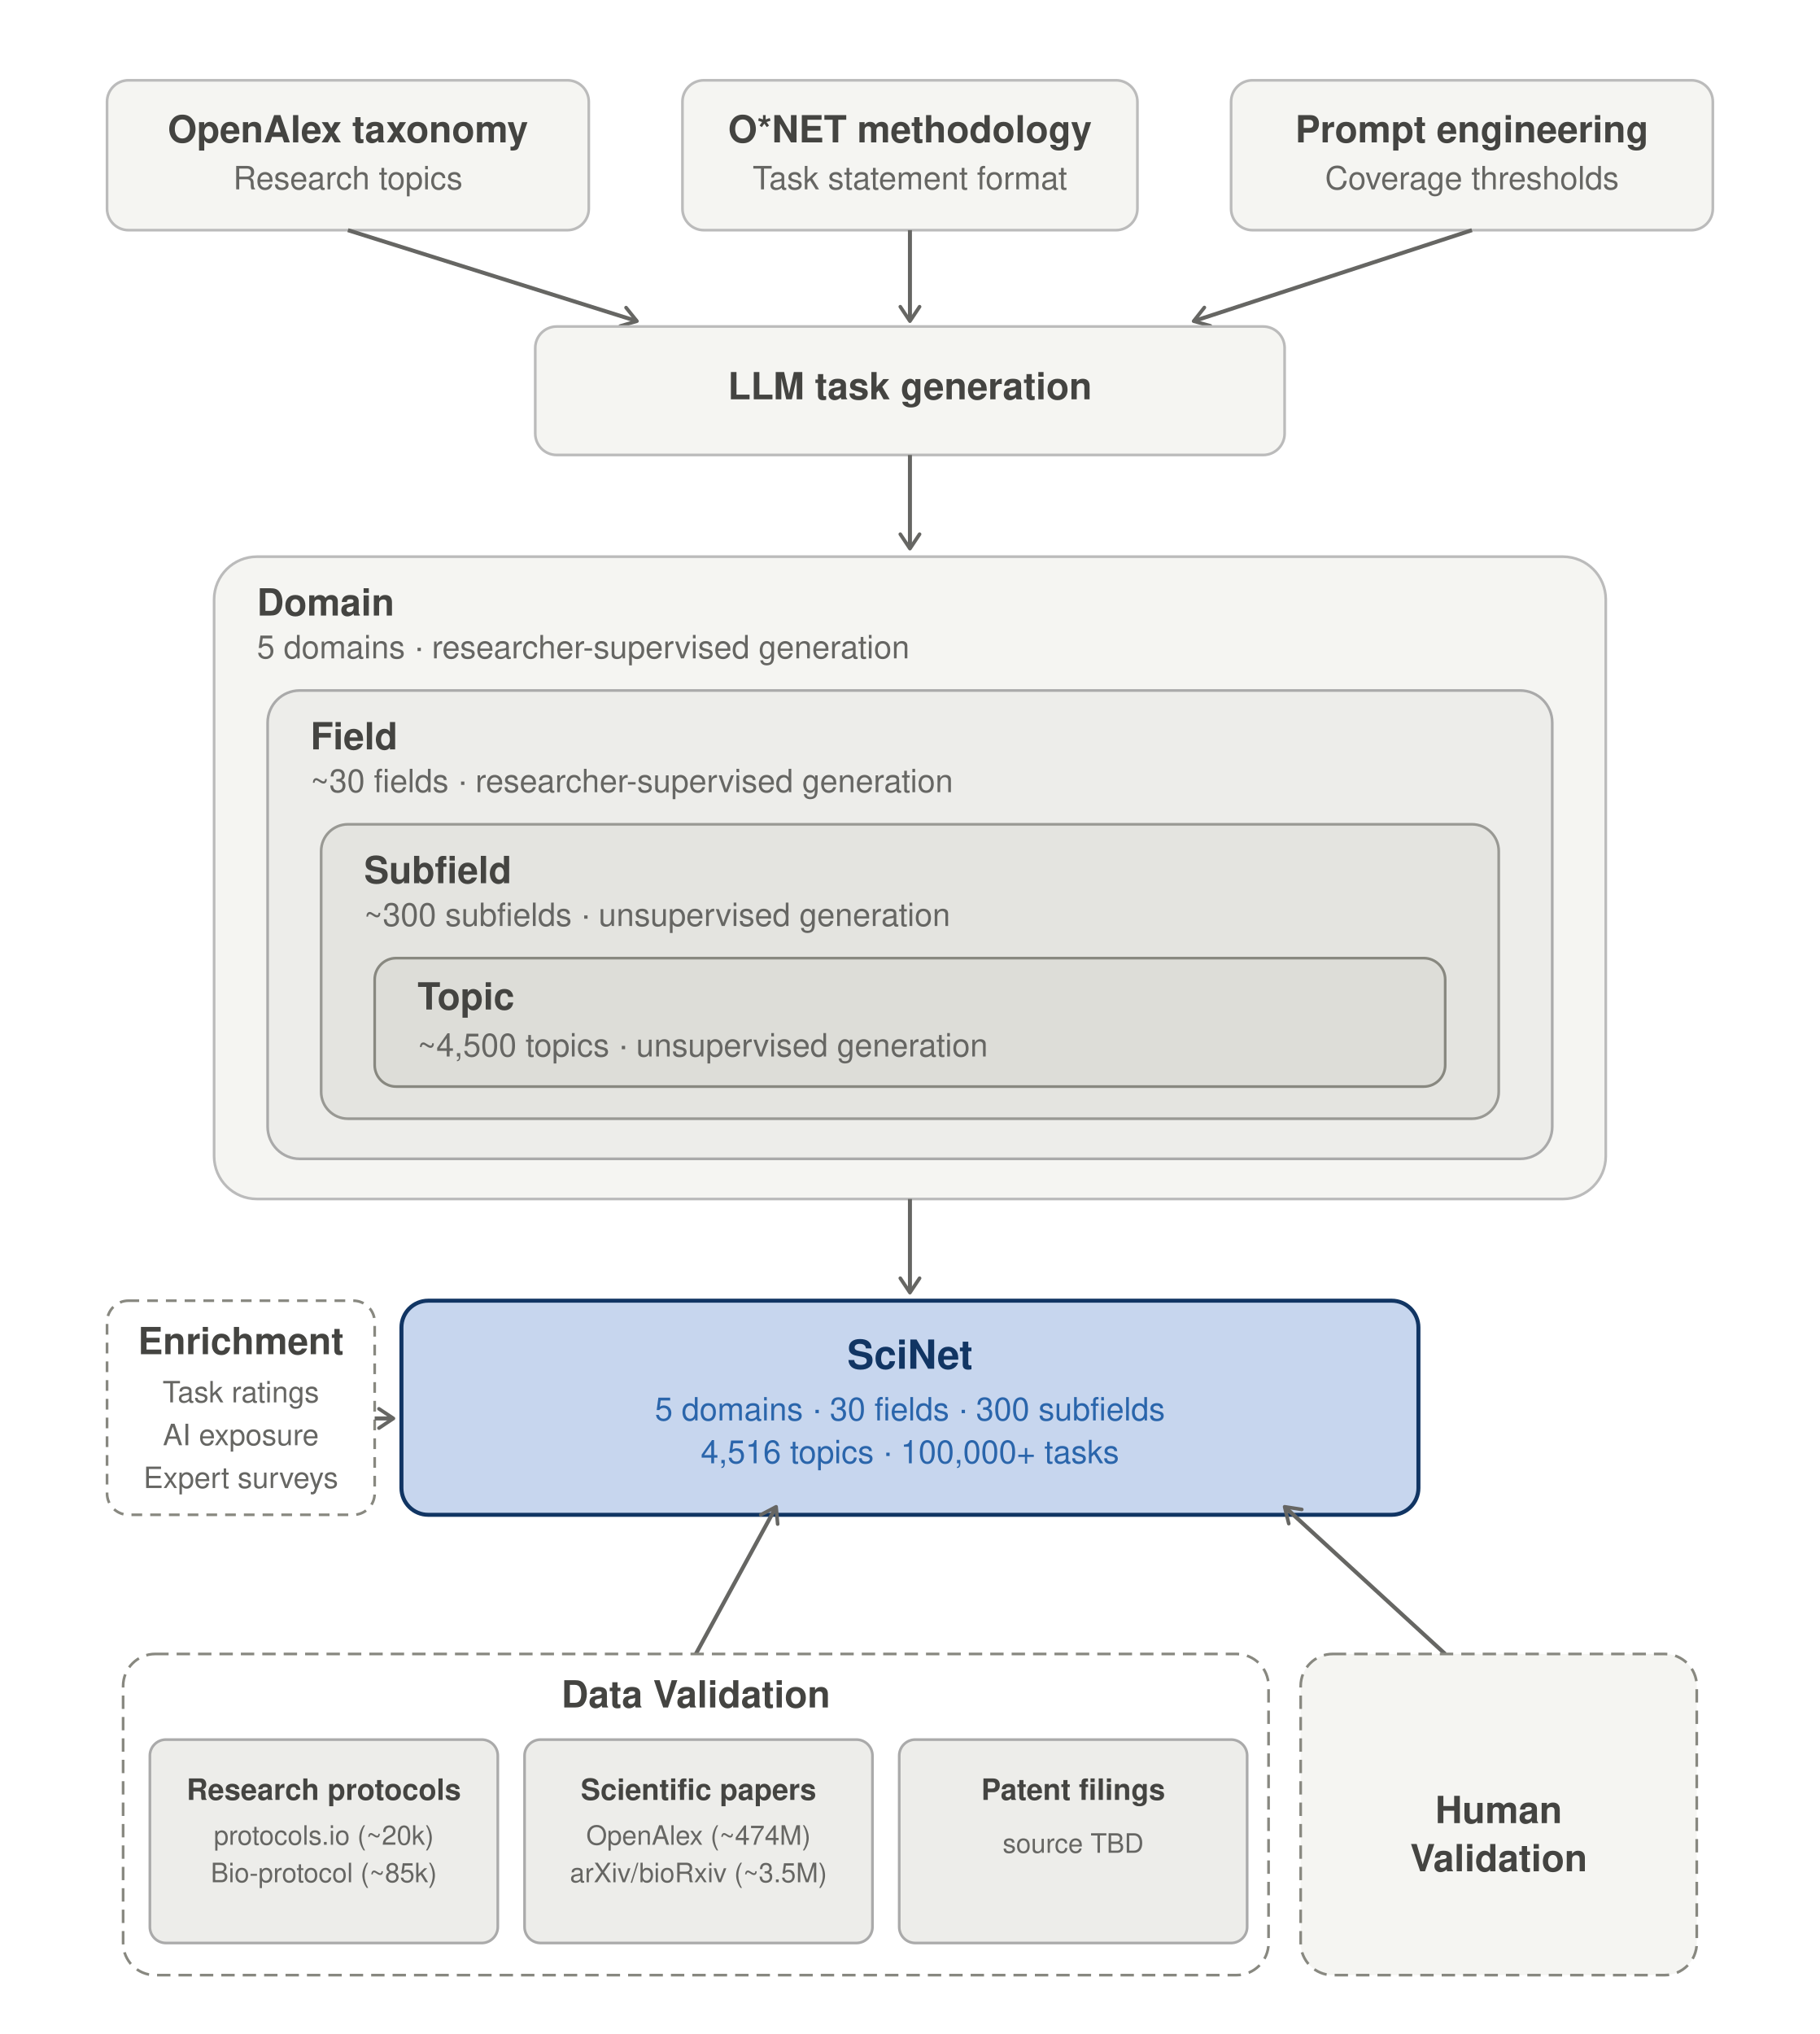
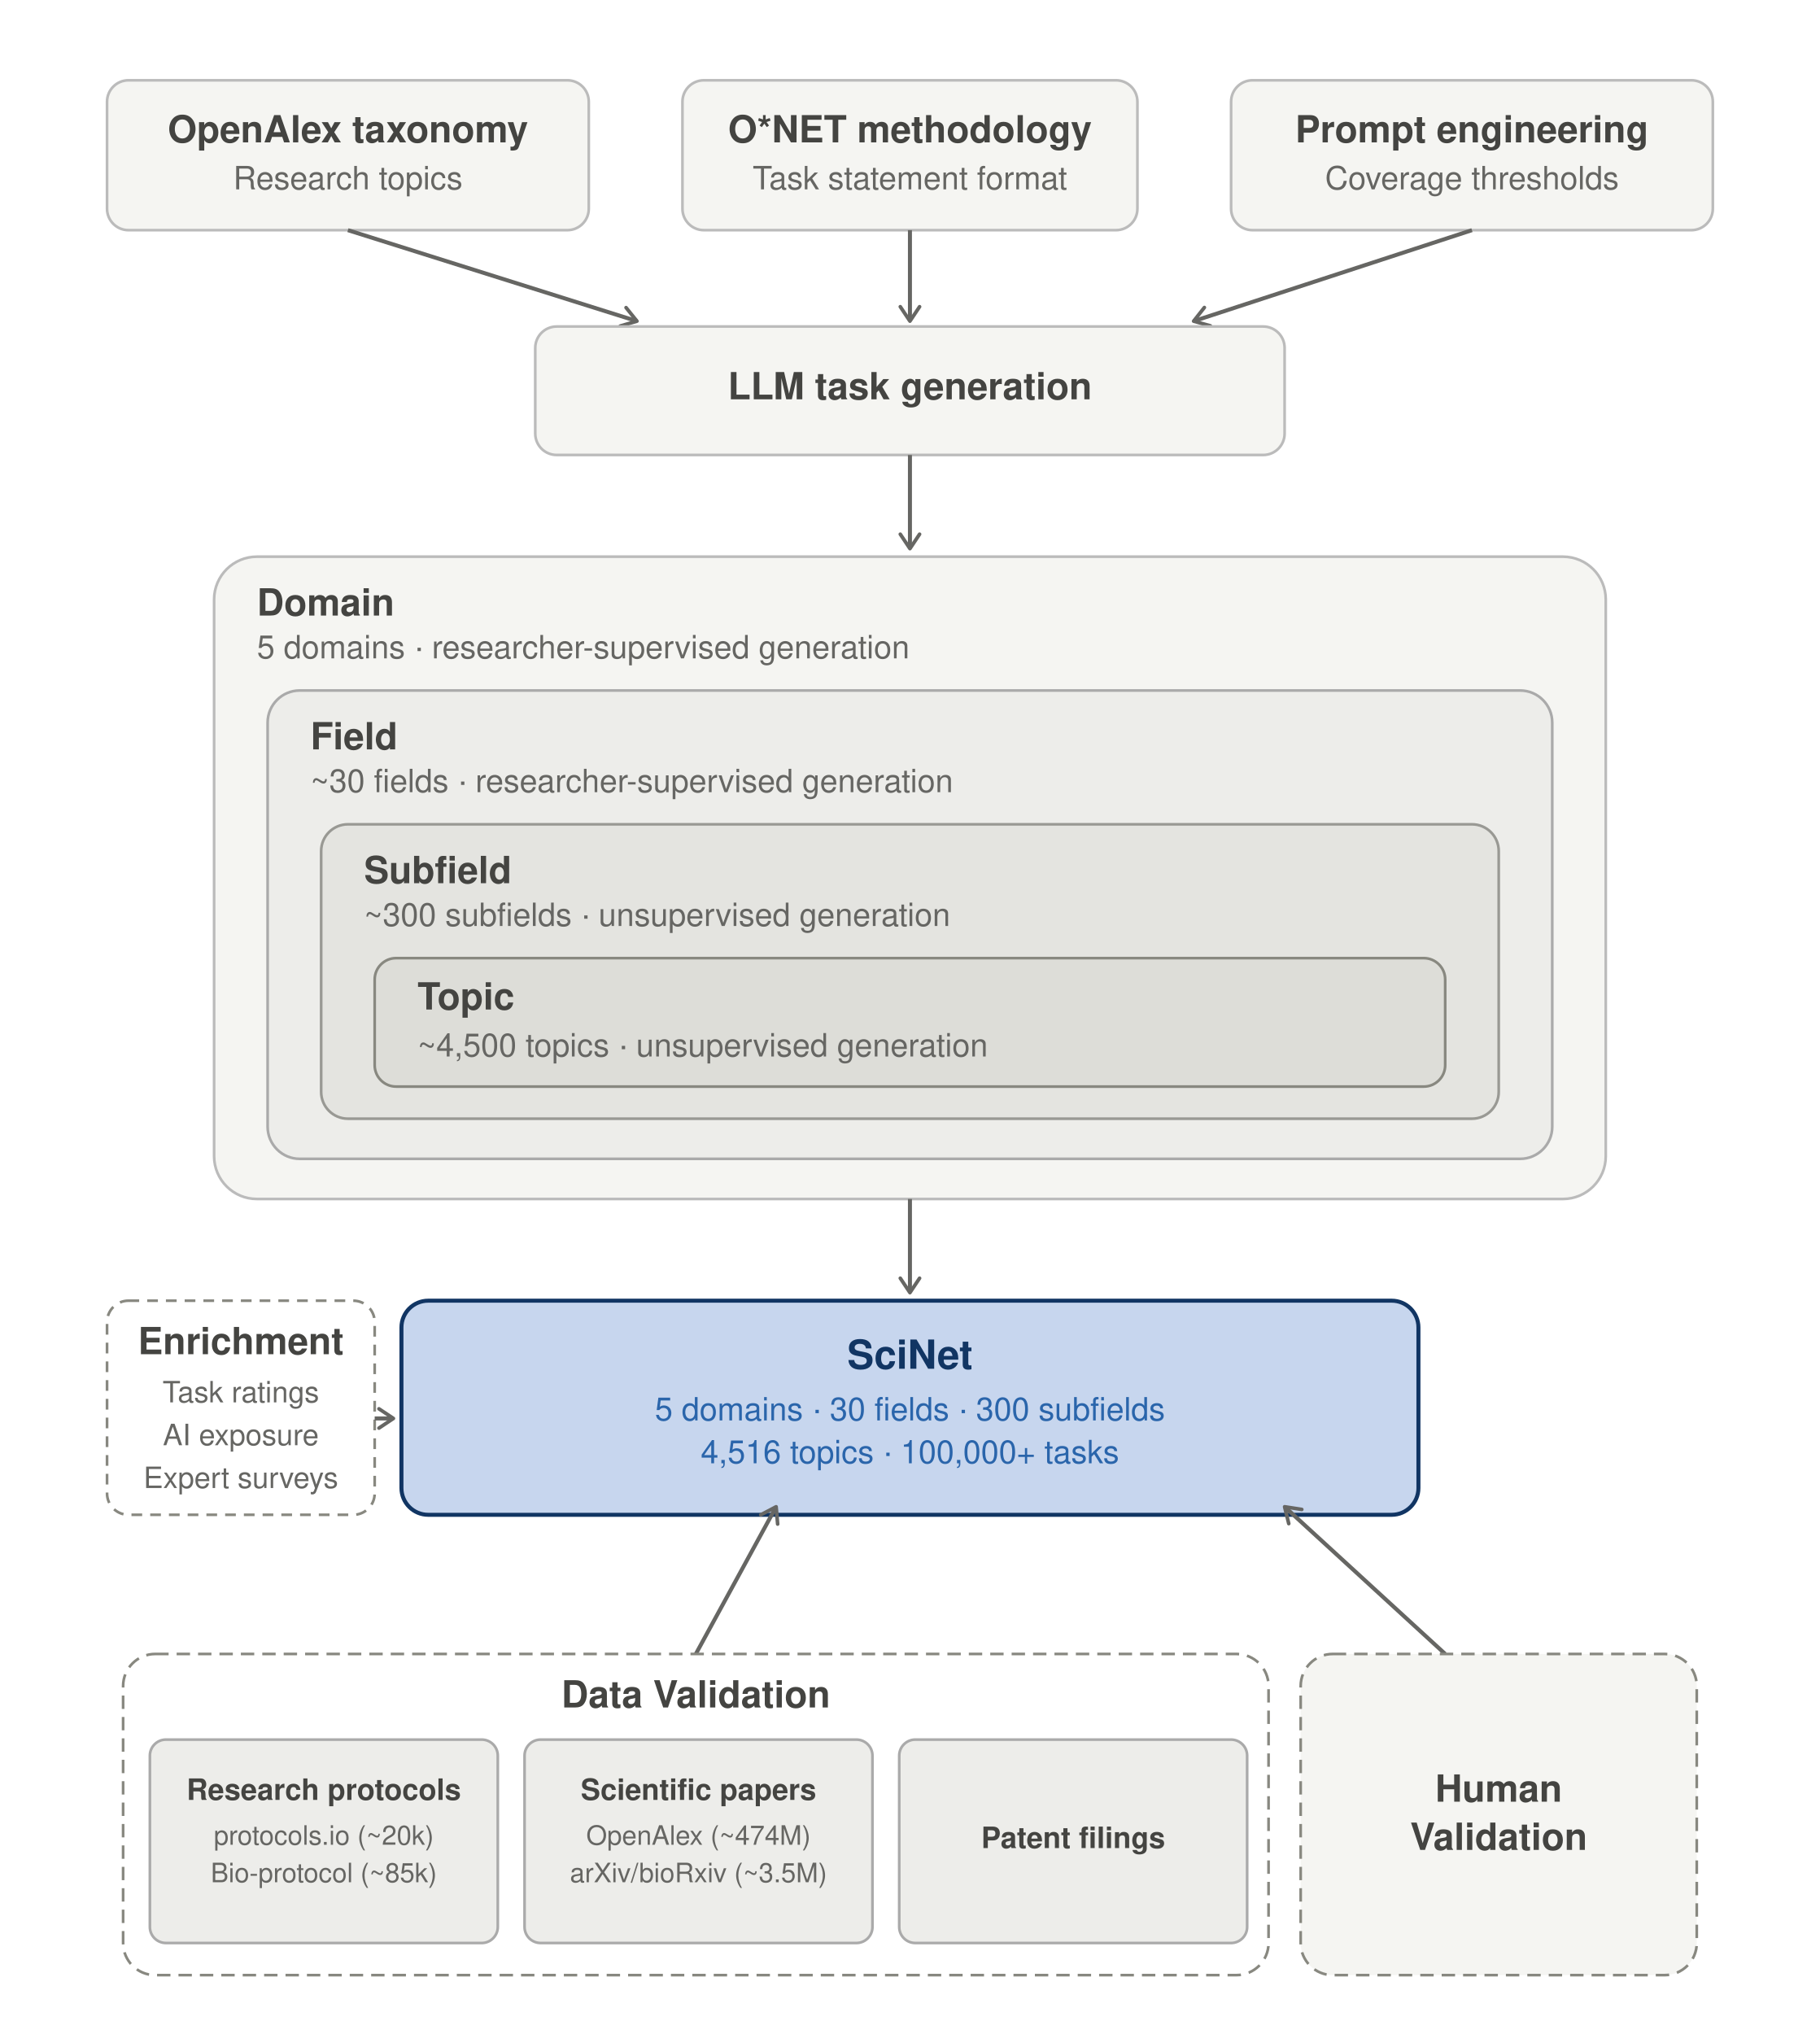
<svg xmlns="http://www.w3.org/2000/svg" width="680" height="760" viewBox="0 0 680 760">
  <defs>
    <marker id="arr" viewBox="0 0 10 10" refX="8" refY="5" markerWidth="6" markerHeight="6" orient="auto-start-reverse">
      <path d="M2 1L8 5L2 9" fill="none" stroke="#666663" stroke-width="1.5" stroke-linecap="round" stroke-linejoin="round" />
    </marker>
  </defs>
  <rect x="40" y="30" width="180" height="56" rx="8" fill="#F5F5F2" stroke="#BBBBBB" stroke-width="1" />
  <text x="130" y="50" text-anchor="middle" dominant-baseline="central" font-family="Helvetica,Arial,sans-serif" font-size="14" font-weight="600" fill="#444441">OpenAlex taxonomy</text>
  <text x="130" y="68" text-anchor="middle" dominant-baseline="central" font-family="Helvetica,Arial,sans-serif" font-size="12" fill="#666663">Research topics</text>
  <rect x="255" y="30" width="170" height="56" rx="8" fill="#F5F5F2" stroke="#BBBBBB" stroke-width="1" />
  <text x="340" y="50" text-anchor="middle" dominant-baseline="central" font-family="Helvetica,Arial,sans-serif" font-size="14" font-weight="600" fill="#444441">O*NET methodology</text>
  <text x="340" y="68" text-anchor="middle" dominant-baseline="central" font-family="Helvetica,Arial,sans-serif" font-size="12" fill="#666663">Task statement format</text>
  <rect x="460" y="30" width="180" height="56" rx="8" fill="#F5F5F2" stroke="#BBBBBB" stroke-width="1" />
  <text x="550" y="50" text-anchor="middle" dominant-baseline="central" font-family="Helvetica,Arial,sans-serif" font-size="14" font-weight="600" fill="#444441">Prompt engineering</text>
  <text x="550" y="68" text-anchor="middle" dominant-baseline="central" font-family="Helvetica,Arial,sans-serif" font-size="12" fill="#666663">Coverage thresholds</text>
  <line x1="130" y1="86" x2="238" y2="120" stroke="#666663" stroke-width="1.5" marker-end="url(#arr)" />
  <line x1="340" y1="86" x2="340" y2="120" stroke="#666663" stroke-width="1.5" marker-end="url(#arr)" />
  <line x1="550" y1="86" x2="446" y2="120" stroke="#666663" stroke-width="1.5" marker-end="url(#arr)" />
  <rect x="200" y="122" width="280" height="48" rx="8" fill="#F5F5F2" stroke="#BBBBBB" stroke-width="1" />
  <text x="340" y="146" text-anchor="middle" dominant-baseline="central" font-family="Helvetica,Arial,sans-serif" font-size="14" font-weight="600" fill="#444441">LLM task generation</text>
  <line x1="340" y1="170" x2="340" y2="205" stroke="#666663" stroke-width="1.5" marker-end="url(#arr)" />
  <rect x="80" y="208" width="520" height="240" rx="16" fill="#F5F5F2" stroke="#BBBBBB" stroke-width="1" />
  <text x="96" y="230" text-anchor="start" font-family="Helvetica,Arial,sans-serif" font-size="14" font-weight="600" fill="#444441">Domain</text>
  <text x="96" y="246" text-anchor="start" font-family="Helvetica,Arial,sans-serif" font-size="12" fill="#666663">5 domains · researcher-supervised generation</text>
  <rect x="100" y="258" width="480" height="175" rx="12" fill="#EDEDEA" stroke="#AAAAAA" stroke-width="1" />
  <text x="116" y="280" text-anchor="start" font-family="Helvetica,Arial,sans-serif" font-size="14" font-weight="600" fill="#444441">Field</text>
  <text x="116" y="296" text-anchor="start" font-family="Helvetica,Arial,sans-serif" font-size="12" fill="#666663">~30 fields · researcher-supervised generation</text>
  <rect x="120" y="308" width="440" height="110" rx="10" fill="#E4E4E0" stroke="#999994" stroke-width="1" />
  <text x="136" y="330" text-anchor="start" font-family="Helvetica,Arial,sans-serif" font-size="14" font-weight="600" fill="#444441">Subfield</text>
  <text x="136" y="346" text-anchor="start" font-family="Helvetica,Arial,sans-serif" font-size="12" fill="#666663">~300 subfields · unsupervised generation</text>
  <rect x="140" y="358" width="400" height="48" rx="8" fill="#DDDDD8" stroke="#888880" stroke-width="1" />
  <text x="156" y="374" text-anchor="start" dominant-baseline="central" font-family="Helvetica,Arial,sans-serif" font-size="14" font-weight="600" fill="#444441">Topic</text>
  <text x="156" y="392" text-anchor="start" dominant-baseline="central" font-family="Helvetica,Arial,sans-serif" font-size="12" fill="#666663">~4,500 topics · unsupervised generation</text>
  <line x1="340" y1="448" x2="340" y2="483" stroke="#666663" stroke-width="1.5" marker-end="url(#arr)" />
  <rect x="150" y="486" width="380" height="80" rx="10" fill="#C7D6EE" stroke="#113563" stroke-width="1.5" />
  <text x="340" y="508" text-anchor="middle" dominant-baseline="central" font-family="Helvetica,Arial,sans-serif" font-size="15" font-weight="700" fill="#113563">SciNet</text>
  <text x="340" y="528" text-anchor="middle" dominant-baseline="central" font-family="Helvetica,Arial,sans-serif" font-size="12" fill="#2A65AB">5 domains · 30 fields · 300 subfields</text>
  <text x="340" y="544" text-anchor="middle" dominant-baseline="central" font-family="Helvetica,Arial,sans-serif" font-size="12" fill="#2A65AB">4,516 topics · 100,000+ tasks</text>
  <line x1="260" y1="618" x2="290" y2="563" stroke="#666663" stroke-width="1.5" marker-end="url(#arr)" />
  <line x1="540" y1="618" x2="480" y2="563" stroke="#666663" stroke-width="1.5" marker-end="url(#arr)" />
  <rect x="46" y="618" width="428" height="120" rx="12" fill="none" stroke="#888880" stroke-width="1" stroke-dasharray="5 3" />
  <text x="260" y="638" text-anchor="middle" font-family="Helvetica,Arial,sans-serif" font-size="14" font-weight="600" fill="#444441">Data Validation</text>
  <rect x="56" y="650" width="130" height="76" rx="6" fill="#EDEDEA" stroke="#AAAAAA" stroke-width="1" />
  <text x="121" y="670" text-anchor="middle" dominant-baseline="central" font-family="Helvetica,Arial,sans-serif" font-size="11" font-weight="600" fill="#444441">Research protocols</text>
  <text x="121" y="687" text-anchor="middle" dominant-baseline="central" font-family="Helvetica,Arial,sans-serif" font-size="10" fill="#666663">protocols.io (~20k)</text>
  <text x="121" y="701" text-anchor="middle" dominant-baseline="central" font-family="Helvetica,Arial,sans-serif" font-size="10" fill="#666663">Bio-protocol (~85k)</text>
  <rect x="196" y="650" width="130" height="76" rx="6" fill="#EDEDEA" stroke="#AAAAAA" stroke-width="1" />
  <text x="261" y="670" text-anchor="middle" dominant-baseline="central" font-family="Helvetica,Arial,sans-serif" font-size="11" font-weight="600" fill="#444441">Scientific papers</text>
  <text x="261" y="687" text-anchor="middle" dominant-baseline="central" font-family="Helvetica,Arial,sans-serif" font-size="10" fill="#666663">OpenAlex (~474M)</text>
  <text x="261" y="701" text-anchor="middle" dominant-baseline="central" font-family="Helvetica,Arial,sans-serif" font-size="10" fill="#666663">arXiv/bioRxiv (~3.5M)</text>
  <rect x="336" y="650" width="130" height="76" rx="6" fill="#EDEDEA" stroke="#AAAAAA" stroke-width="1" />
-   <text x="401" y="670" text-anchor="middle" dominant-baseline="central" font-family="Helvetica,Arial,sans-serif" font-size="11" font-weight="600" fill="#444441">Patent filings</text>
-   <text x="401" y="690" text-anchor="middle" dominant-baseline="central" font-family="Helvetica,Arial,sans-serif" font-size="10" fill="#666663">source TBD</text>
+   <text x="401" y="688" text-anchor="middle" dominant-baseline="central" font-family="Helvetica,Arial,sans-serif" font-size="11" font-weight="600" fill="#444441">Patent filings</text>
  <rect x="486" y="618" width="148" height="120" rx="12" fill="#F5F5F2" stroke="#888880" stroke-width="1" stroke-dasharray="5 3" />
-   <text x="560" y="678" text-anchor="middle" dominant-baseline="central" font-family="Helvetica,Arial,sans-serif" font-size="14" font-weight="600" fill="#444441">Human</text>
-   <text x="560" y="696" text-anchor="middle" dominant-baseline="central" font-family="Helvetica,Arial,sans-serif" font-size="14" font-weight="600" fill="#444441">Validation</text>
+   <text x="560" y="670" text-anchor="middle" dominant-baseline="central" font-family="Helvetica,Arial,sans-serif" font-size="14" font-weight="600" fill="#444441">Human</text>
+   <text x="560" y="688" text-anchor="middle" dominant-baseline="central" font-family="Helvetica,Arial,sans-serif" font-size="14" font-weight="600" fill="#444441">Validation</text>
  <rect x="40" y="486" width="100" height="80" rx="8" fill="none" stroke="#888880" stroke-width="1" stroke-dasharray="4 3" />
  <text x="90" y="506" text-anchor="middle" font-family="Helvetica,Arial,sans-serif" font-size="14" font-weight="600" fill="#444441">Enrichment</text>
  <text x="90" y="524" text-anchor="middle" font-family="Helvetica,Arial,sans-serif" font-size="11" fill="#666663">Task ratings</text>
  <text x="90" y="540" text-anchor="middle" font-family="Helvetica,Arial,sans-serif" font-size="11" fill="#666663">AI exposure</text>
  <text x="90" y="556" text-anchor="middle" font-family="Helvetica,Arial,sans-serif" font-size="11" fill="#666663">Expert surveys</text>
  <line x1="140" y1="530" x2="147" y2="530" stroke="#666663" stroke-width="1.5" marker-end="url(#arr)" />
</svg>
